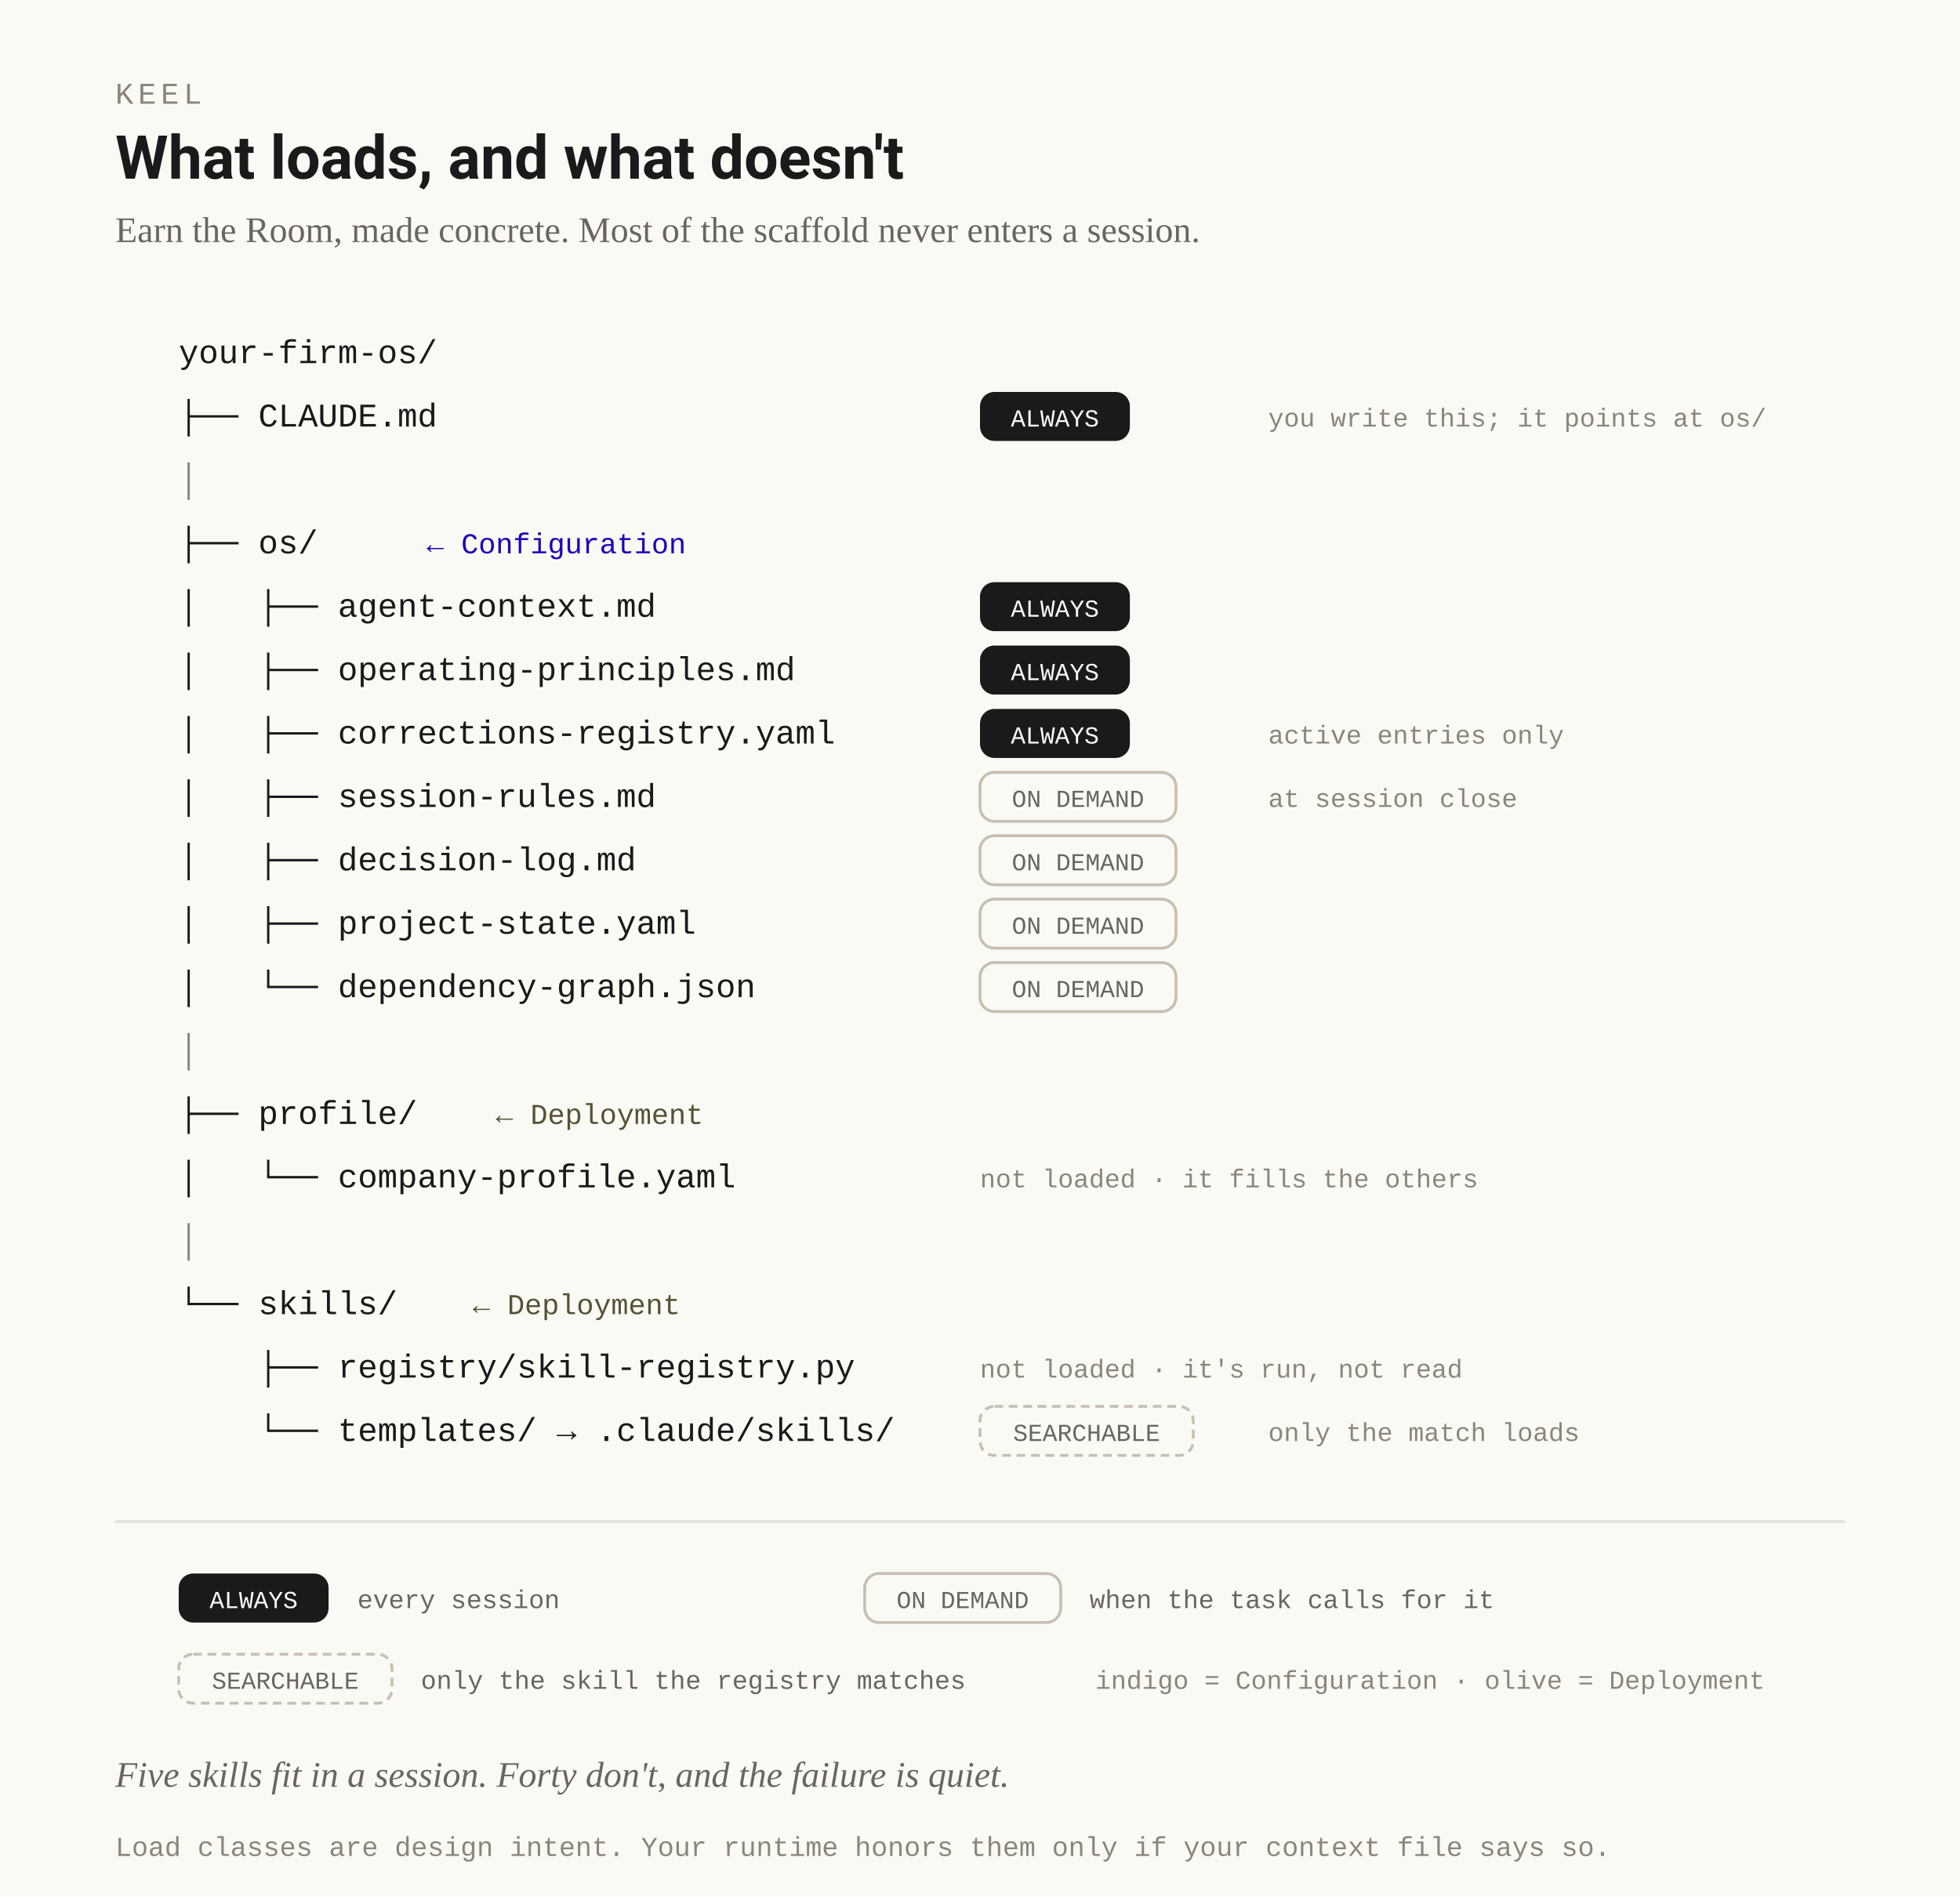
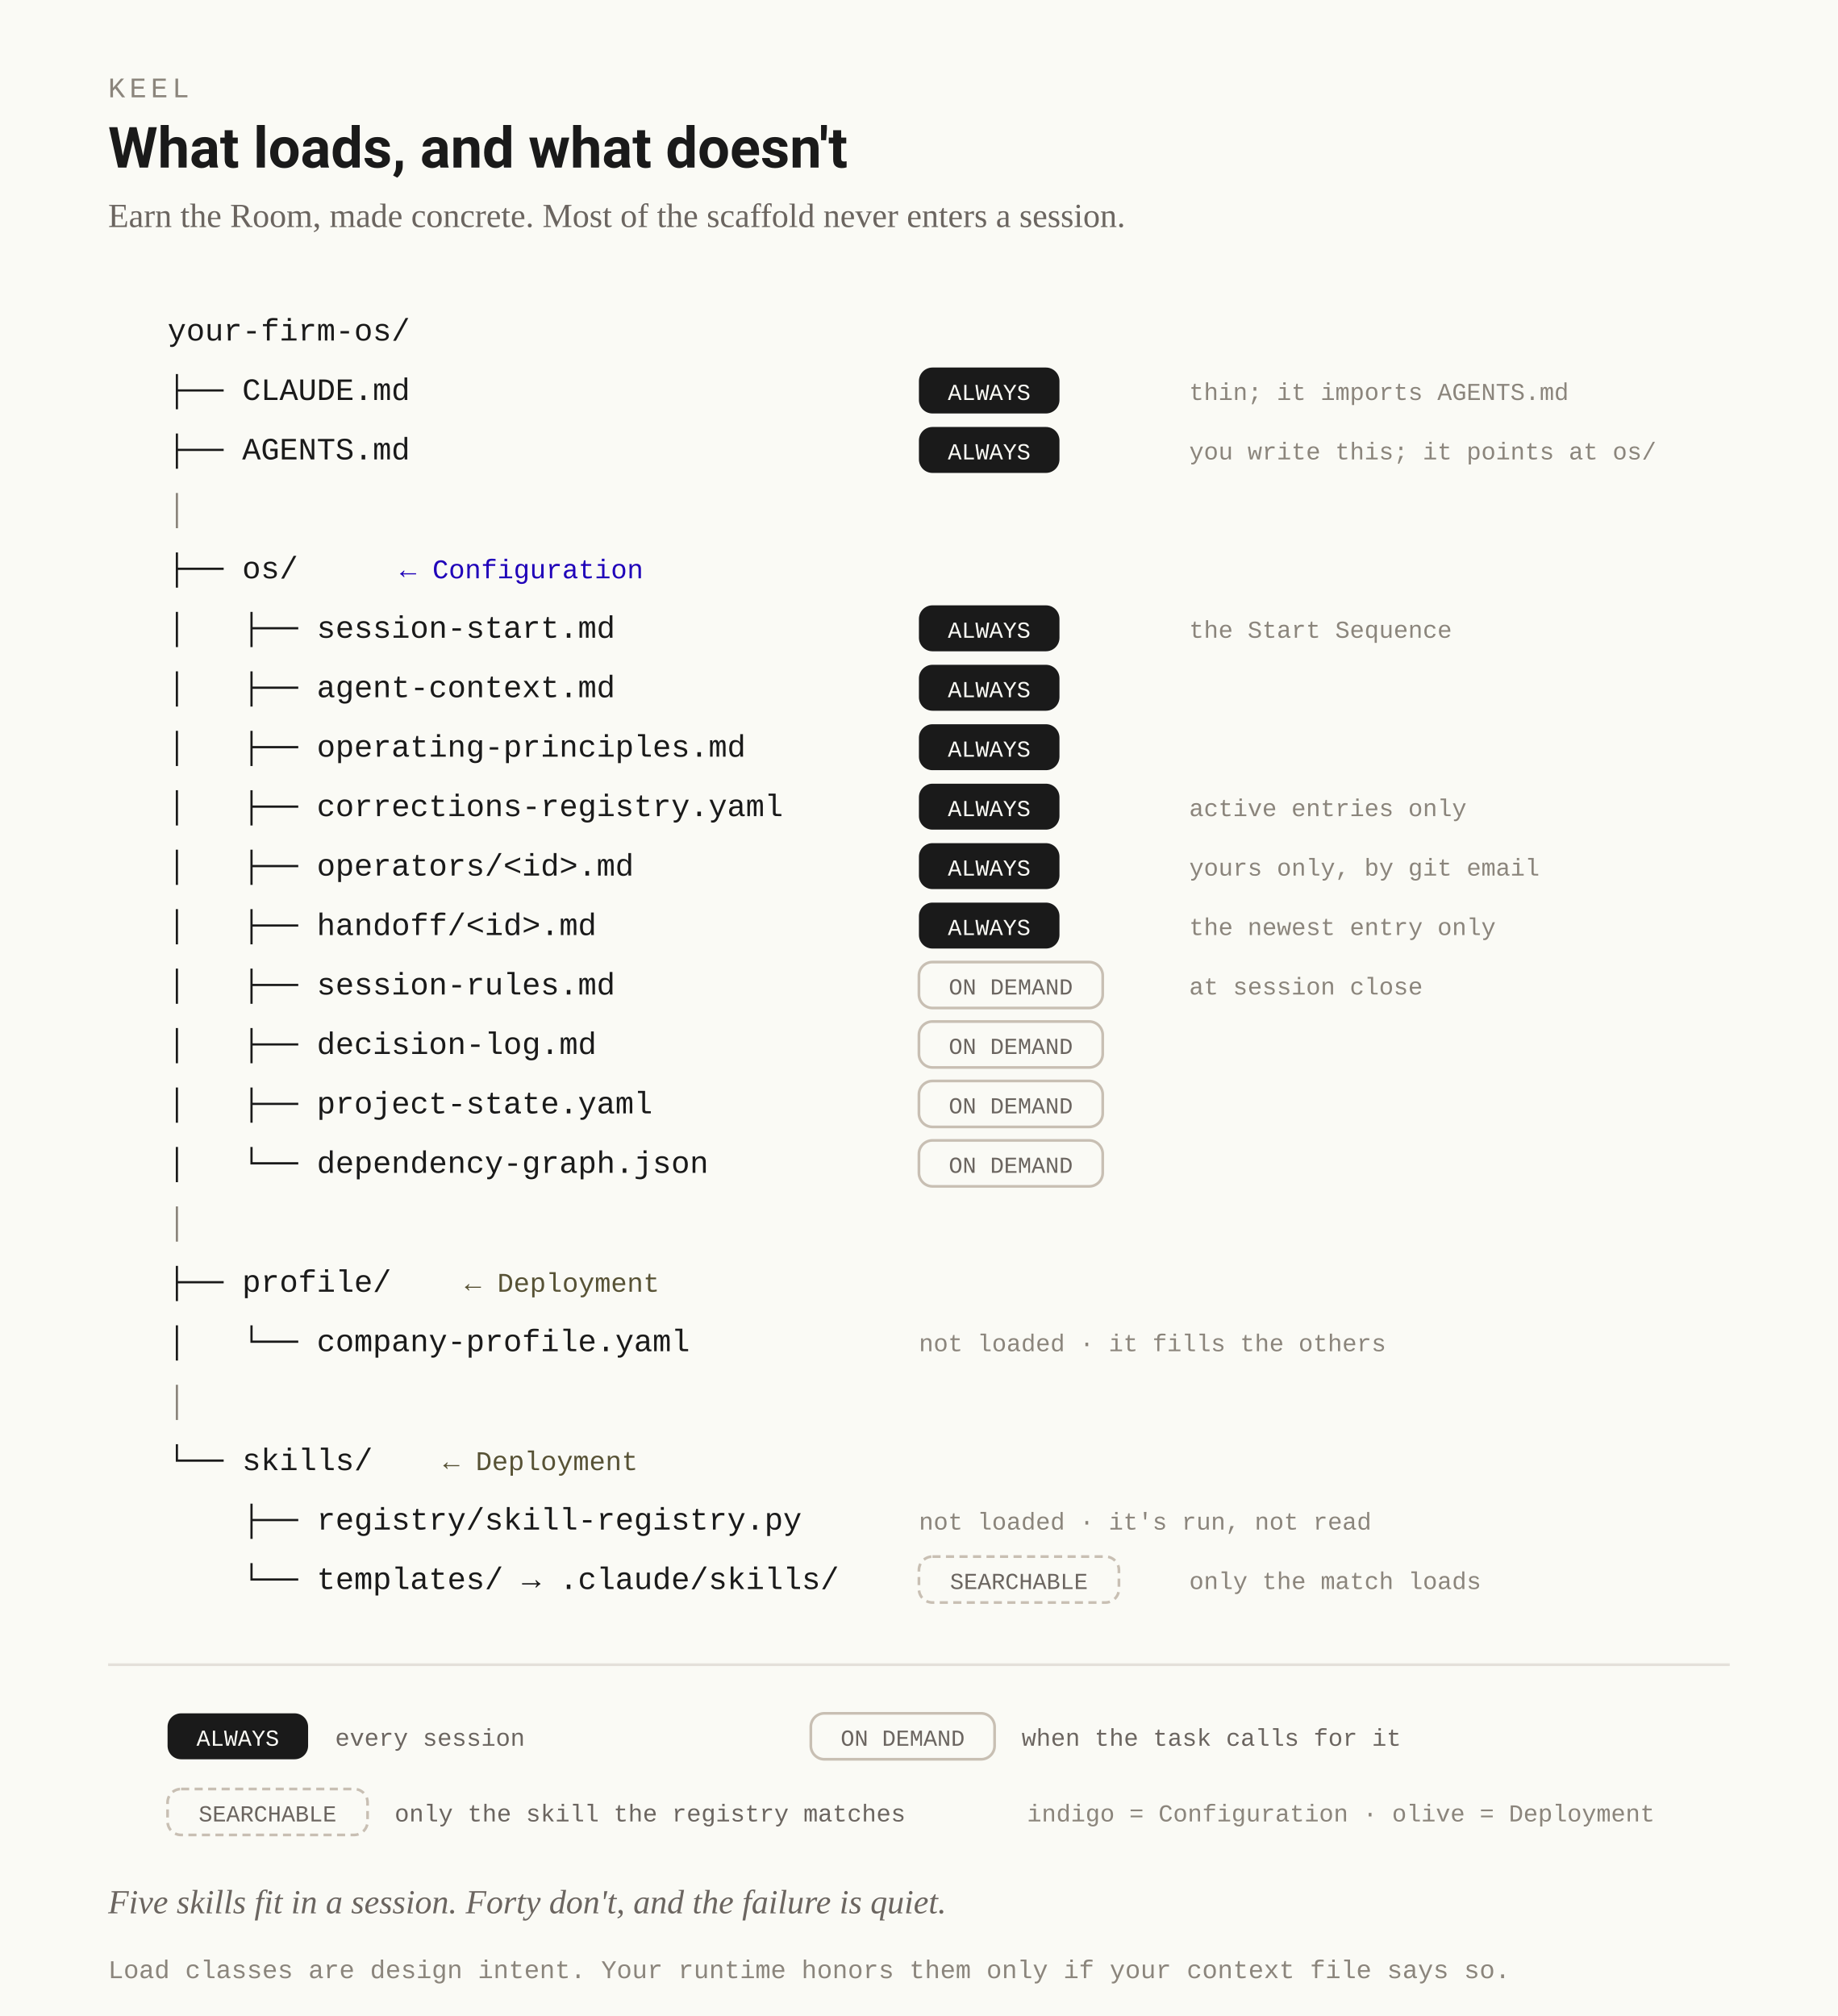
- <svg xmlns="http://www.w3.org/2000/svg" width="100%" viewBox="0 0 680 658" role="img">
+ <svg xmlns="http://www.w3.org/2000/svg" width="100%" viewBox="0 0 680 746" role="img">
  <style>
.d{font-family:'Sora',system-ui,-apple-system,'Segoe UI',Roboto,Helvetica,Arial,sans-serif;}
.b{font-family:'Lora',Georgia,'Times New Roman',serif;}
.m{font-family:'DM Mono','SFMono-Regular',ui-monospace,'Cascadia Mono','Courier New',monospace;}
.paper{fill:#FAFAF5;}
.ink{fill:#1A1A1A;}.soft{fill:#6B6560;}.faint{fill:#8B857C;}
.cfg-t{fill:#1F01B9;}.dep-t{fill:#575235;}
.bd-always{fill:#1A1A1A;stroke:none;}
.bd-always-t{fill:#FAFAF5;}
.bd-ondemand{fill:none;stroke:#C8BFB3;stroke-width:1;}
.bd-search{fill:none;stroke:#C8BFB3;stroke-width:1;stroke-dasharray:3 2;}
.rule{stroke:#E4E0DA;stroke-width:1;}
@media (prefers-color-scheme:dark){
.paper{fill:#1A1A1A;}.ink{fill:#F3F0E8;}.soft{fill:#A8A399;}.faint{fill:#7E7970;}
.cfg-t{fill:#BBB0F0;}.dep-t{fill:#CBC49E;}
.bd-always{fill:#F3F0E8;}.bd-always-t{fill:#1A1A1A;}
.bd-ondemand{stroke:#4A473F;}.bd-search{stroke:#4A473F;}
.rule{stroke:#332F2A;}
}
</style>
-   <rect class="paper" x="0" y="0" width="680" height="658" />
+   <rect class="paper" x="0" y="0" width="680" height="746" />
  <text class="m faint" x="40" y="36" font-size="10.5" letter-spacing="1.6">KEEL</text>
  <text class="d ink" x="40" y="62" font-size="21" font-weight="600">What loads, and what doesn't</text>
  <text class="b soft" x="40" y="84" font-size="12.5">Earn the Room, made concrete. Most of the scaffold never enters a session.</text>
  <g class="m ink" font-size="11.5" xml:space="preserve">
    <text x="62" y="126">your-firm-os/</text>
    <text x="62" y="148">├── CLAUDE.md</text>
-     <text class="faint" x="62" y="170">│</text>
-     <text x="62" y="192">├── os/</text>
-     <text x="62" y="214">│   ├── agent-context.md</text>
-     <text x="62" y="236">│   ├── operating-principles.md</text>
-     <text x="62" y="258">│   ├── corrections-registry.yaml</text>
-     <text x="62" y="280">│   ├── session-rules.md</text>
-     <text x="62" y="302">│   ├── decision-log.md</text>
-     <text x="62" y="324">│   ├── project-state.yaml</text>
-     <text x="62" y="346">│   └── dependency-graph.json</text>
-     <text class="faint" x="62" y="368">│</text>
-     <text x="62" y="390">├── profile/</text>
-     <text x="62" y="412">│   └── company-profile.yaml</text>
-     <text class="faint" x="62" y="434">│</text>
-     <text x="62" y="456">└── skills/</text>
-     <text x="62" y="478">    ├── registry/skill-registry.py</text>
-     <text x="62" y="500">    └── templates/ → .claude/skills/</text>
+     <text x="62" y="170">├── AGENTS.md</text>
+     <text class="faint" x="62" y="192">│</text>
+     <text x="62" y="214">├── os/</text>
+     <text x="62" y="236">│   ├── session-start.md</text>
+     <text x="62" y="258">│   ├── agent-context.md</text>
+     <text x="62" y="280">│   ├── operating-principles.md</text>
+     <text x="62" y="302">│   ├── corrections-registry.yaml</text>
+     <text x="62" y="324">│   ├── operators/&lt;id&gt;.md</text>
+     <text x="62" y="346">│   ├── handoff/&lt;id&gt;.md</text>
+     <text x="62" y="368">│   ├── session-rules.md</text>
+     <text x="62" y="390">│   ├── decision-log.md</text>
+     <text x="62" y="412">│   ├── project-state.yaml</text>
+     <text x="62" y="434">│   └── dependency-graph.json</text>
+     <text class="faint" x="62" y="456">│</text>
+     <text x="62" y="478">├── profile/</text>
+     <text x="62" y="500">│   └── company-profile.yaml</text>
+     <text class="faint" x="62" y="522">│</text>
+     <text x="62" y="544">└── skills/</text>
+     <text x="62" y="566">    ├── registry/skill-registry.py</text>
+     <text x="62" y="588">    └── templates/ → .claude/skills/</text>
  </g>
-   <text class="m cfg-t" x="148" y="192" font-size="10">← Configuration</text>
-   <text class="m dep-t" x="172" y="390" font-size="10">← Deployment</text>
-   <text class="m dep-t" x="164" y="456" font-size="10">← Deployment</text>
+   <text class="m cfg-t" x="148" y="214" font-size="10">← Configuration</text>
+   <text class="m dep-t" x="172" y="478" font-size="10">← Deployment</text>
+   <text class="m dep-t" x="164" y="544" font-size="10">← Deployment</text>
  <g class="m" font-size="8.5" text-anchor="middle">
    <rect class="bd-always" x="340" y="136" width="52" height="17" rx="5" />
    <text class="bd-always-t" x="366" y="148">ALWAYS</text>
-     <rect class="bd-always" x="340" y="202" width="52" height="17" rx="5" />
-     <text class="bd-always-t" x="366" y="214">ALWAYS</text>
+     <rect class="bd-always" x="340" y="158" width="52" height="17" rx="5" />
+     <text class="bd-always-t" x="366" y="170">ALWAYS</text>
    <rect class="bd-always" x="340" y="224" width="52" height="17" rx="5" />
    <text class="bd-always-t" x="366" y="236">ALWAYS</text>
    <rect class="bd-always" x="340" y="246" width="52" height="17" rx="5" />
    <text class="bd-always-t" x="366" y="258">ALWAYS</text>
-     <rect class="bd-ondemand" x="340" y="268" width="68" height="17" rx="5" />
-     <text class="soft" x="374" y="280">ON DEMAND</text>
-     <rect class="bd-ondemand" x="340" y="290" width="68" height="17" rx="5" />
-     <text class="soft" x="374" y="302">ON DEMAND</text>
-     <rect class="bd-ondemand" x="340" y="312" width="68" height="17" rx="5" />
-     <text class="soft" x="374" y="324">ON DEMAND</text>
-     <rect class="bd-ondemand" x="340" y="334" width="68" height="17" rx="5" />
-     <text class="soft" x="374" y="346">ON DEMAND</text>
-     <rect class="bd-search" x="340" y="488" width="74" height="17" rx="5" />
-     <text class="soft" x="377" y="500">SEARCHABLE</text>
+     <rect class="bd-always" x="340" y="268" width="52" height="17" rx="5" />
+     <text class="bd-always-t" x="366" y="280">ALWAYS</text>
+     <rect class="bd-always" x="340" y="290" width="52" height="17" rx="5" />
+     <text class="bd-always-t" x="366" y="302">ALWAYS</text>
+     <rect class="bd-always" x="340" y="312" width="52" height="17" rx="5" />
+     <text class="bd-always-t" x="366" y="324">ALWAYS</text>
+     <rect class="bd-always" x="340" y="334" width="52" height="17" rx="5" />
+     <text class="bd-always-t" x="366" y="346">ALWAYS</text>
+     <rect class="bd-ondemand" x="340" y="356" width="68" height="17" rx="5" />
+     <text class="soft" x="374" y="368">ON DEMAND</text>
+     <rect class="bd-ondemand" x="340" y="378" width="68" height="17" rx="5" />
+     <text class="soft" x="374" y="390">ON DEMAND</text>
+     <rect class="bd-ondemand" x="340" y="400" width="68" height="17" rx="5" />
+     <text class="soft" x="374" y="412">ON DEMAND</text>
+     <rect class="bd-ondemand" x="340" y="422" width="68" height="17" rx="5" />
+     <text class="soft" x="374" y="434">ON DEMAND</text>
+     <rect class="bd-search" x="340" y="576" width="74" height="17" rx="5" />
+     <text class="soft" x="377" y="588">SEARCHABLE</text>
  </g>
  <g class="m faint" font-size="9">
-     <text x="440" y="148">you write this; it points at os/</text>
-     <text x="440" y="258">active entries only</text>
-     <text x="440" y="280">at session close</text>
-     <text x="340" y="412">not loaded · it fills the others</text>
-     <text x="340" y="478">not loaded · it's run, not read</text>
-     <text x="440" y="500">only the match loads</text>
+     <text x="440" y="148">thin; it imports AGENTS.md</text>
+     <text x="440" y="170">you write this; it points at os/</text>
+     <text x="440" y="236">the Start Sequence</text>
+     <text x="440" y="302">active entries only</text>
+     <text x="440" y="324">yours only, by git email</text>
+     <text x="440" y="346">the newest entry only</text>
+     <text x="440" y="368">at session close</text>
+     <text x="340" y="500">not loaded · it fills the others</text>
+     <text x="340" y="566">not loaded · it's run, not read</text>
+     <text x="440" y="588">only the match loads</text>
  </g>
-   <line class="rule" x1="40" y1="528" x2="640" y2="528" />
+   <line class="rule" x1="40" y1="616" x2="640" y2="616" />
  <g class="m" font-size="8.5" text-anchor="middle">
-     <rect class="bd-always" x="62" y="546" width="52" height="17" rx="5" />
-     <text class="bd-always-t" x="88" y="558">ALWAYS</text>
-     <rect class="bd-ondemand" x="300" y="546" width="68" height="17" rx="5" />
-     <text class="soft" x="334" y="558">ON DEMAND</text>
-     <rect class="bd-search" x="62" y="574" width="74" height="17" rx="5" />
-     <text class="soft" x="99" y="586">SEARCHABLE</text>
+     <rect class="bd-always" x="62" y="634" width="52" height="17" rx="5" />
+     <text class="bd-always-t" x="88" y="646">ALWAYS</text>
+     <rect class="bd-ondemand" x="300" y="634" width="68" height="17" rx="5" />
+     <text class="soft" x="334" y="646">ON DEMAND</text>
+     <rect class="bd-search" x="62" y="662" width="74" height="17" rx="5" />
+     <text class="soft" x="99" y="674">SEARCHABLE</text>
  </g>
  <g class="m soft" font-size="9">
-     <text x="124" y="558">every session</text>
-     <text x="378" y="558">when the task calls for it</text>
-     <text x="146" y="586">only the skill the registry matches</text>
+     <text x="124" y="646">every session</text>
+     <text x="378" y="646">when the task calls for it</text>
+     <text x="146" y="674">only the skill the registry matches</text>
  </g>
-   <text class="m faint" x="380" y="586" font-size="9">indigo = Configuration · olive = Deployment</text>
-   <text class="b soft" x="40" y="620" font-size="12.5" font-style="italic">Five skills fit in a session. Forty don't, and the failure is quiet.</text>
-   <text class="m faint" x="40" y="644" font-size="9.5">Load classes are design intent. Your runtime honors them only if your context file says so.</text>
+   <text class="m faint" x="380" y="674" font-size="9">indigo = Configuration · olive = Deployment</text>
+   <text class="b soft" x="40" y="708" font-size="12.5" font-style="italic">Five skills fit in a session. Forty don't, and the failure is quiet.</text>
+   <text class="m faint" x="40" y="732" font-size="9.5">Load classes are design intent. Your runtime honors them only if your context file says so.</text>
</svg>
